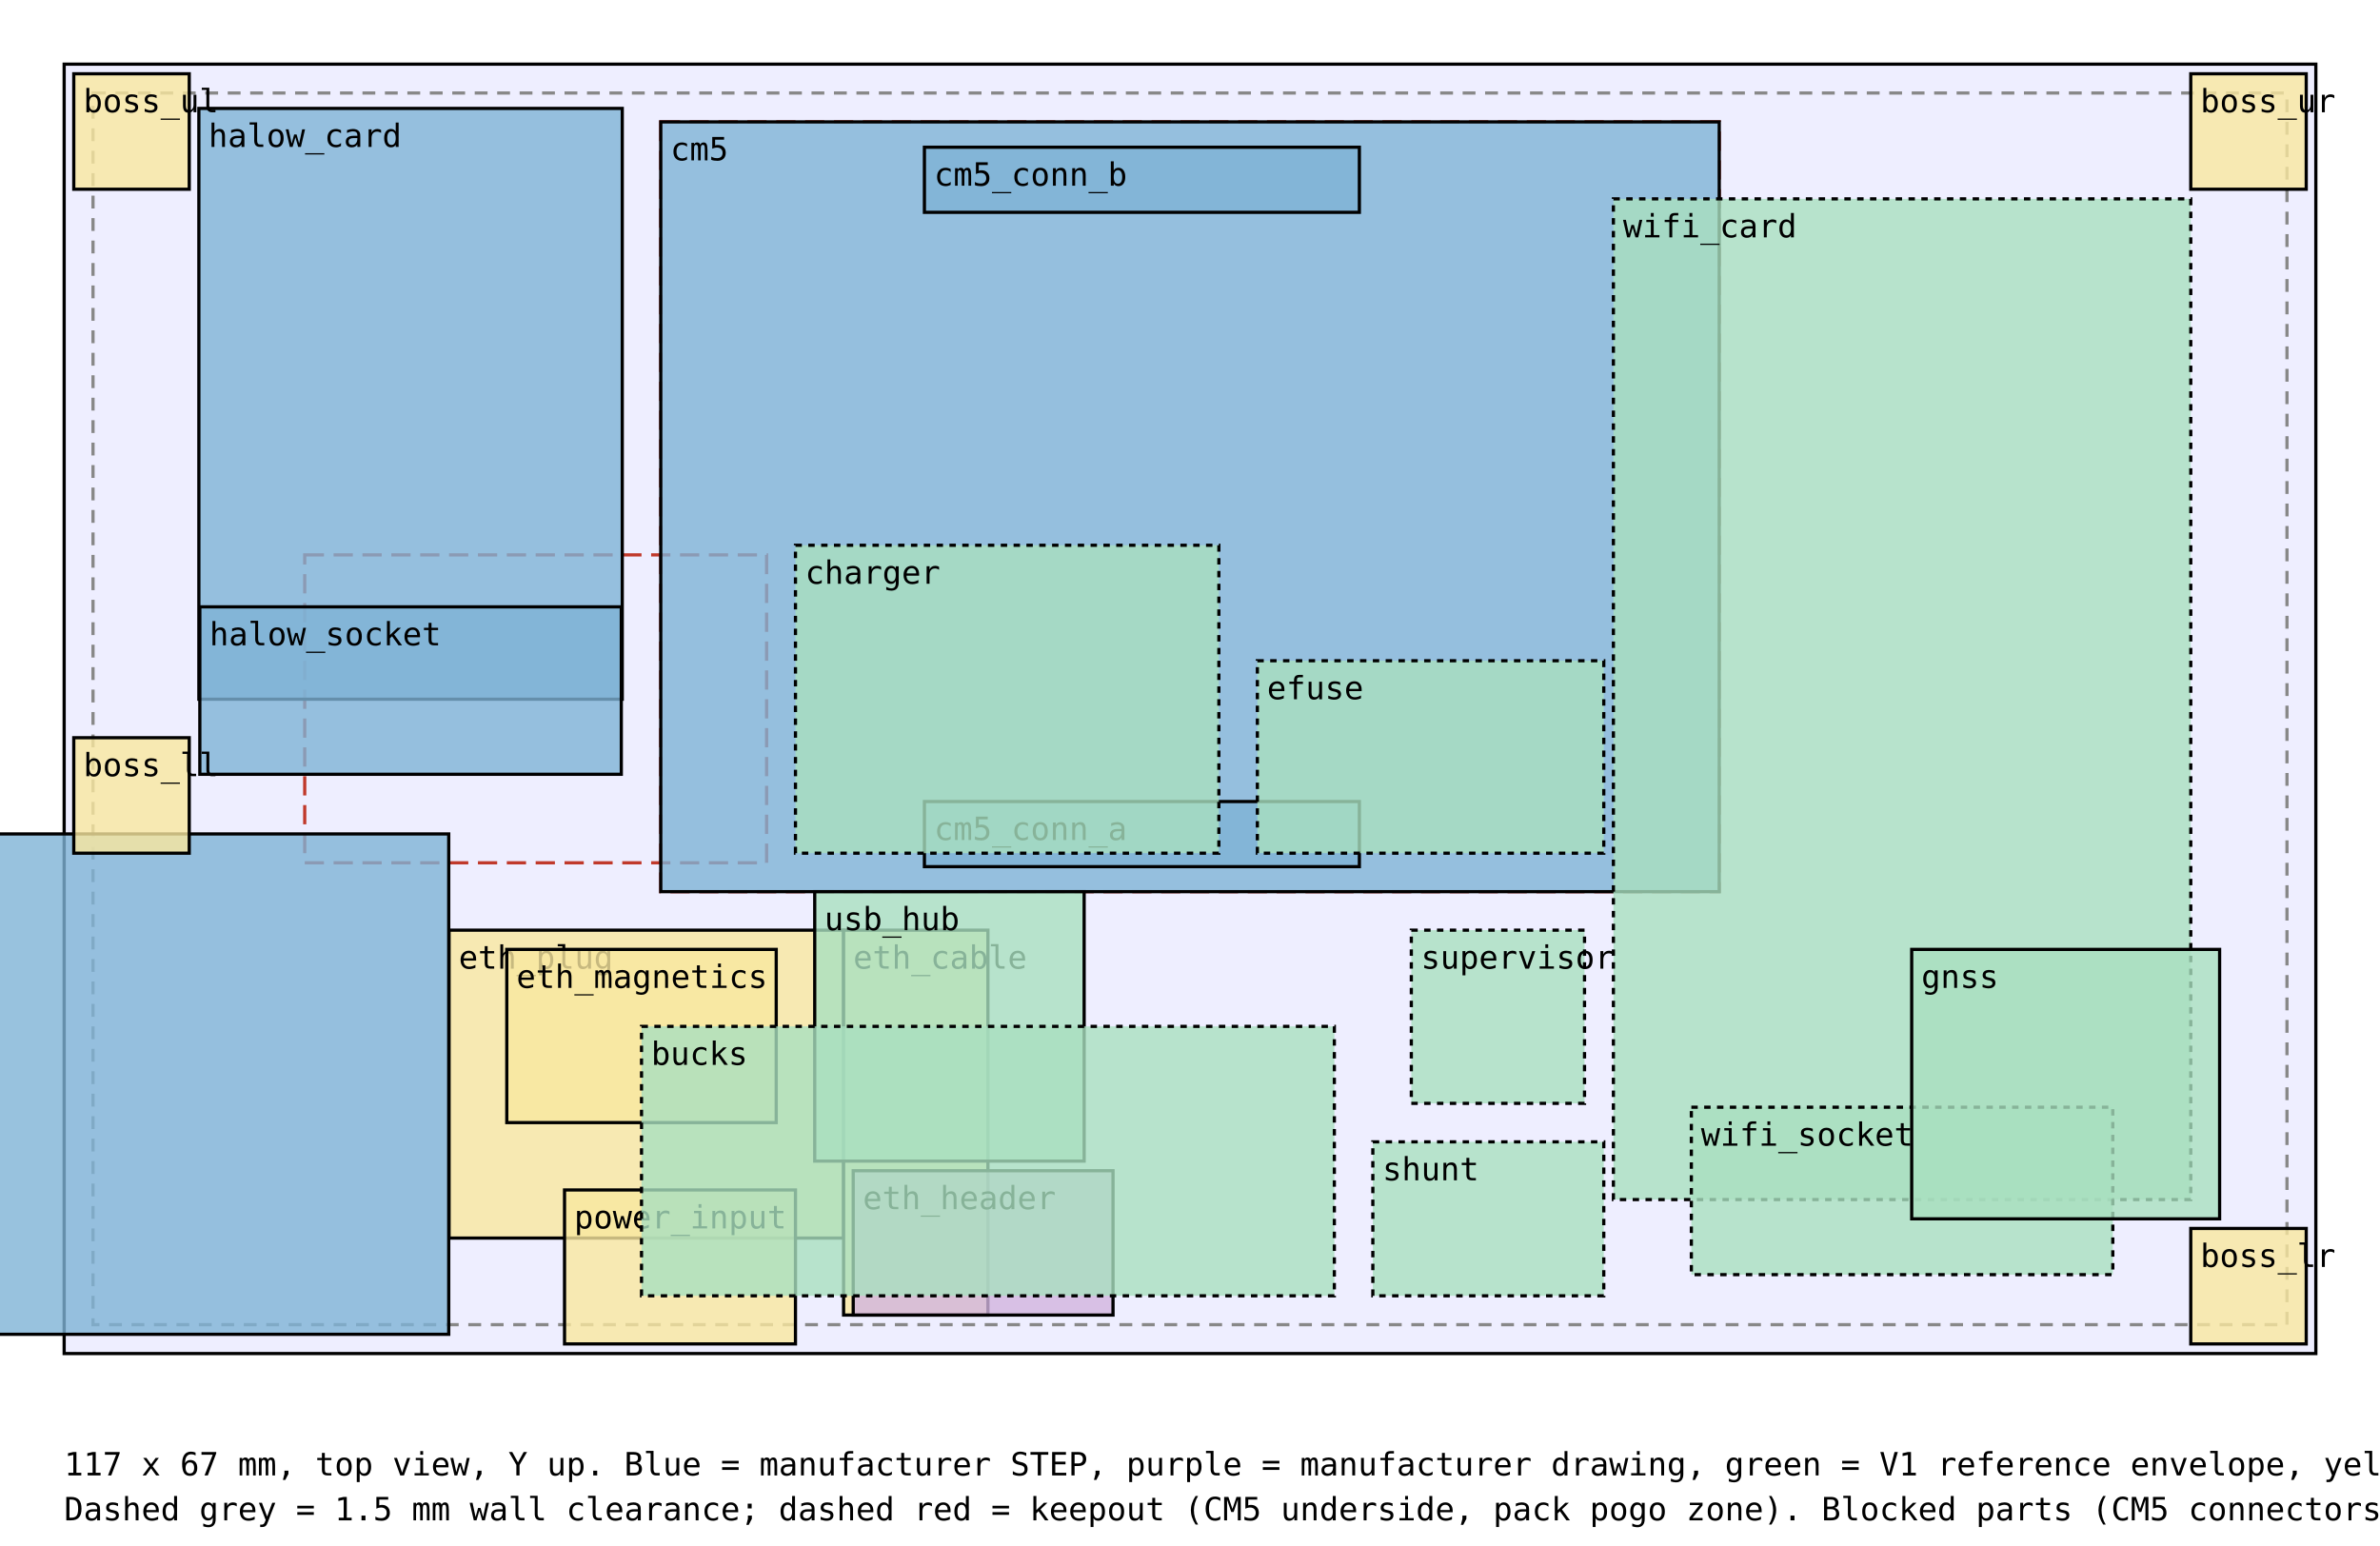
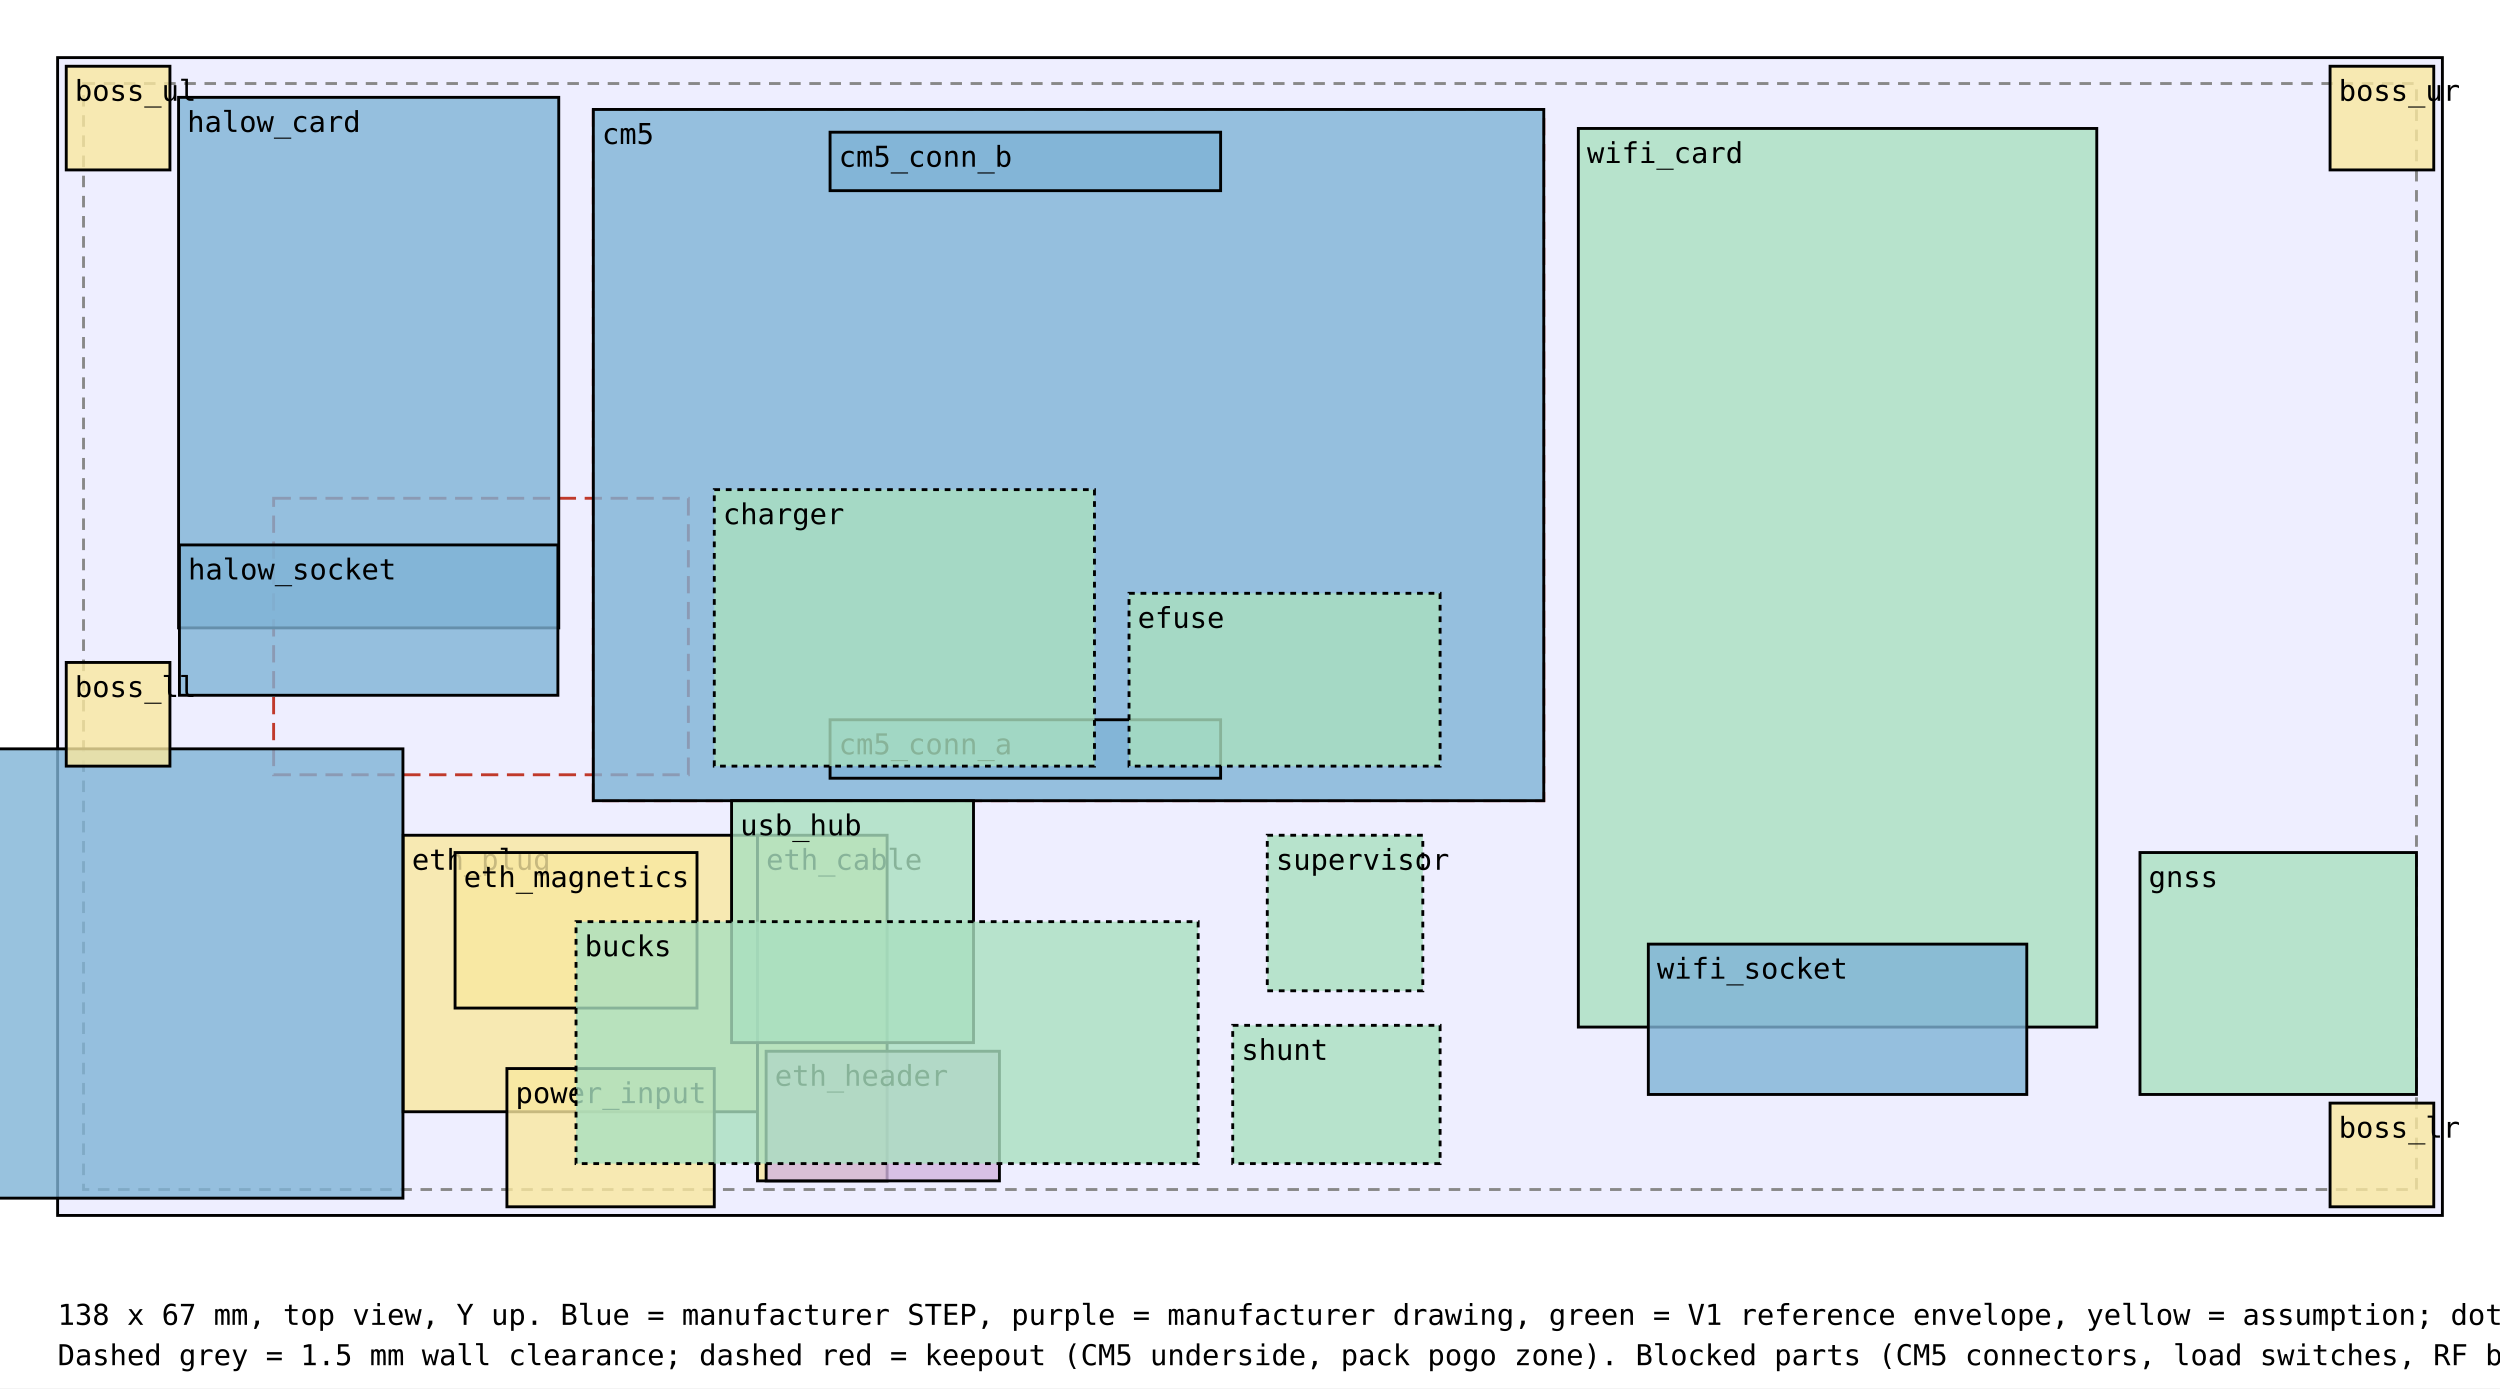
- <svg xmlns="http://www.w3.org/2000/svg" width="742" height="482" font-family="monospace" font-size="10">
+ <svg xmlns="http://www.w3.org/2000/svg" width="868" height="482" font-family="monospace" font-size="10">
  <rect width="100%" height="100%" fill="white" />
-   <rect x="20.0" y="20.0" width="702.0" height="402.0" fill="#eef" stroke="black" />
-   <rect x="29.0" y="29.0" width="684.0" height="384.0" fill="none" stroke="#888" stroke-dasharray="4 3" />
+   <rect x="20.0" y="20.0" width="828.0" height="402.0" fill="#eef" stroke="black" />
+   <rect x="29.0" y="29.0" width="810.0" height="384.0" fill="none" stroke="#888" stroke-dasharray="4 3" />
  <rect x="206.0" y="38.0" width="330.0" height="240.0" fill="none" stroke="#c0392b" stroke-dasharray="6 3" />
  <rect x="95.0" y="173.0" width="144.0" height="96.0" fill="none" stroke="#c0392b" stroke-dasharray="6 3" />
  <rect x="206.0" y="38.0" width="330.0" height="240.0" fill="#7fb3d5" fill-opacity="0.8" stroke="black" />
  <text x="209.0" y="50.0">cm5</text>
  <rect x="288.2" y="249.9" width="135.6" height="20.3" fill="#7fb3d5" fill-opacity="0.8" stroke="black" />
  <text x="291.2" y="261.9">cm5_conn_a</text>
  <rect x="288.2" y="45.9" width="135.6" height="20.3" fill="#7fb3d5" fill-opacity="0.8" stroke="black" />
  <text x="291.2" y="57.9">cm5_conn_b</text>
  <rect x="62.0" y="33.8" width="132.0" height="184.2" fill="#7fb3d5" fill-opacity="0.8" stroke="black" />
  <text x="65.0" y="45.8">halow_card</text>
  <rect x="62.3" y="189.2" width="131.4" height="52.2" fill="#7fb3d5" fill-opacity="0.8" stroke="black" />
  <text x="65.3" y="201.2">halow_socket</text>
-   <rect x="503.0" y="62.0" width="180.0" height="312.0" fill="#a9dfbf" fill-opacity="0.8" stroke="black" stroke-dasharray="2 2" />
-   <text x="506.0" y="74.0">wifi_card</text>
-   <rect x="527.3" y="345.2" width="131.4" height="52.2" fill="#a9dfbf" fill-opacity="0.8" stroke="black" stroke-dasharray="2 2" />
-   <text x="530.3" y="357.2">wifi_socket</text>
+   <rect x="548.0" y="44.6" width="180.0" height="312.0" fill="#a9dfbf" fill-opacity="0.8" stroke="black" />
+   <text x="551.0" y="56.6">wifi_card</text>
+   <rect x="572.3" y="327.8" width="131.4" height="52.2" fill="#7fb3d5" fill-opacity="0.8" stroke="black" />
+   <text x="575.3" y="339.8">wifi_socket</text>
  <rect x="-98.8" y="260.0" width="238.7" height="156.0" fill="#7fb3d5" fill-opacity="0.8" stroke="black" />
  <text x="-95.8" y="272.0">eth_feedthrough</text>
  <rect x="140.0" y="290.0" width="123.0" height="96.0" fill="#f9e79f" fill-opacity="0.8" stroke="black" />
  <text x="143.0" y="302.0">eth_plug</text>
  <rect x="263.0" y="290.0" width="45.0" height="120.0" fill="#f9e79f" fill-opacity="0.8" stroke="black" />
  <text x="266.0" y="302.0">eth_cable</text>
  <rect x="266.0" y="365.0" width="81.0" height="45.0" fill="#d2b4de" fill-opacity="0.8" stroke="black" />
  <text x="269.0" y="377.0">eth_header</text>
  <rect x="158.0" y="296.0" width="84.0" height="54.0" fill="#f9e79f" fill-opacity="0.8" stroke="black" />
  <text x="161.0" y="308.0">eth_magnetics</text>
  <rect x="176.0" y="371.0" width="72.0" height="48.0" fill="#f9e79f" fill-opacity="0.8" stroke="black" />
  <text x="179.0" y="383.0">power_input</text>
  <rect x="254.0" y="278.0" width="84.0" height="84.0" fill="#a9dfbf" fill-opacity="0.8" stroke="black" />
  <text x="257.0" y="290.0">usb_hub</text>
-   <rect x="596.0" y="296.0" width="96.0" height="84.0" fill="#a9dfbf" fill-opacity="0.8" stroke="black" />
-   <text x="599.0" y="308.0">gnss</text>
+   <rect x="743.0" y="296.0" width="96.0" height="84.0" fill="#a9dfbf" fill-opacity="0.8" stroke="black" />
+   <text x="746.0" y="308.0">gnss</text>
  <rect x="200.0" y="320.0" width="216.0" height="84.0" fill="#a9dfbf" fill-opacity="0.8" stroke="black" stroke-dasharray="2 2" />
  <text x="203.0" y="332.0">bucks</text>
  <rect x="248.0" y="170.0" width="132.0" height="96.0" fill="#a9dfbf" fill-opacity="0.8" stroke="black" stroke-dasharray="2 2" />
  <text x="251.0" y="182.0">charger</text>
  <rect x="392.0" y="206.0" width="108.0" height="60.0" fill="#a9dfbf" fill-opacity="0.8" stroke="black" stroke-dasharray="2 2" />
  <text x="395.0" y="218.0">efuse</text>
  <rect x="428.0" y="356.0" width="72.0" height="48.0" fill="#a9dfbf" fill-opacity="0.8" stroke="black" stroke-dasharray="2 2" />
  <text x="431.0" y="368.0">shunt</text>
  <rect x="440.0" y="290.0" width="54.0" height="54.0" fill="#a9dfbf" fill-opacity="0.8" stroke="black" stroke-dasharray="2 2" />
  <text x="443.0" y="302.0">supervisor</text>
  <rect x="23.0" y="230.0" width="36.0" height="36.0" fill="#f9e79f" fill-opacity="0.8" stroke="black" />
  <text x="26.0" y="242.0">boss_ll</text>
-   <rect x="683.0" y="383.0" width="36.0" height="36.0" fill="#f9e79f" fill-opacity="0.8" stroke="black" />
-   <text x="686.0" y="395.0">boss_lr</text>
+   <rect x="809.0" y="383.0" width="36.0" height="36.0" fill="#f9e79f" fill-opacity="0.8" stroke="black" />
+   <text x="812.0" y="395.0">boss_lr</text>
  <rect x="23.0" y="23.0" width="36.0" height="36.0" fill="#f9e79f" fill-opacity="0.8" stroke="black" />
  <text x="26.0" y="35.0">boss_ul</text>
-   <rect x="683.0" y="23.0" width="36.0" height="36.0" fill="#f9e79f" fill-opacity="0.8" stroke="black" />
-   <text x="686.0" y="35.0">boss_ur</text>
-   <text x="20.0" y="460.0">117 x 67 mm, top view, Y up. Blue = manufacturer STEP, purple = manufacturer drawing, green = V1 reference envelope, yellow = assumption; dotted outline = bottom side.</text>
+   <rect x="809.0" y="23.0" width="36.0" height="36.0" fill="#f9e79f" fill-opacity="0.8" stroke="black" />
+   <text x="812.0" y="35.0">boss_ur</text>
+   <text x="20.0" y="460.0">138 x 67 mm, top view, Y up. Blue = manufacturer STEP, purple = manufacturer drawing, green = V1 reference envelope, yellow = assumption; dotted outline = bottom side.</text>
  <text x="20.0" y="474.0">Dashed grey = 1.5 mm wall clearance; dashed red = keepout (CM5 underside, pack pogo zone). Blocked parts (CM5 connectors, load switches, RF bulkheads) not drawn.</text>
</svg>
